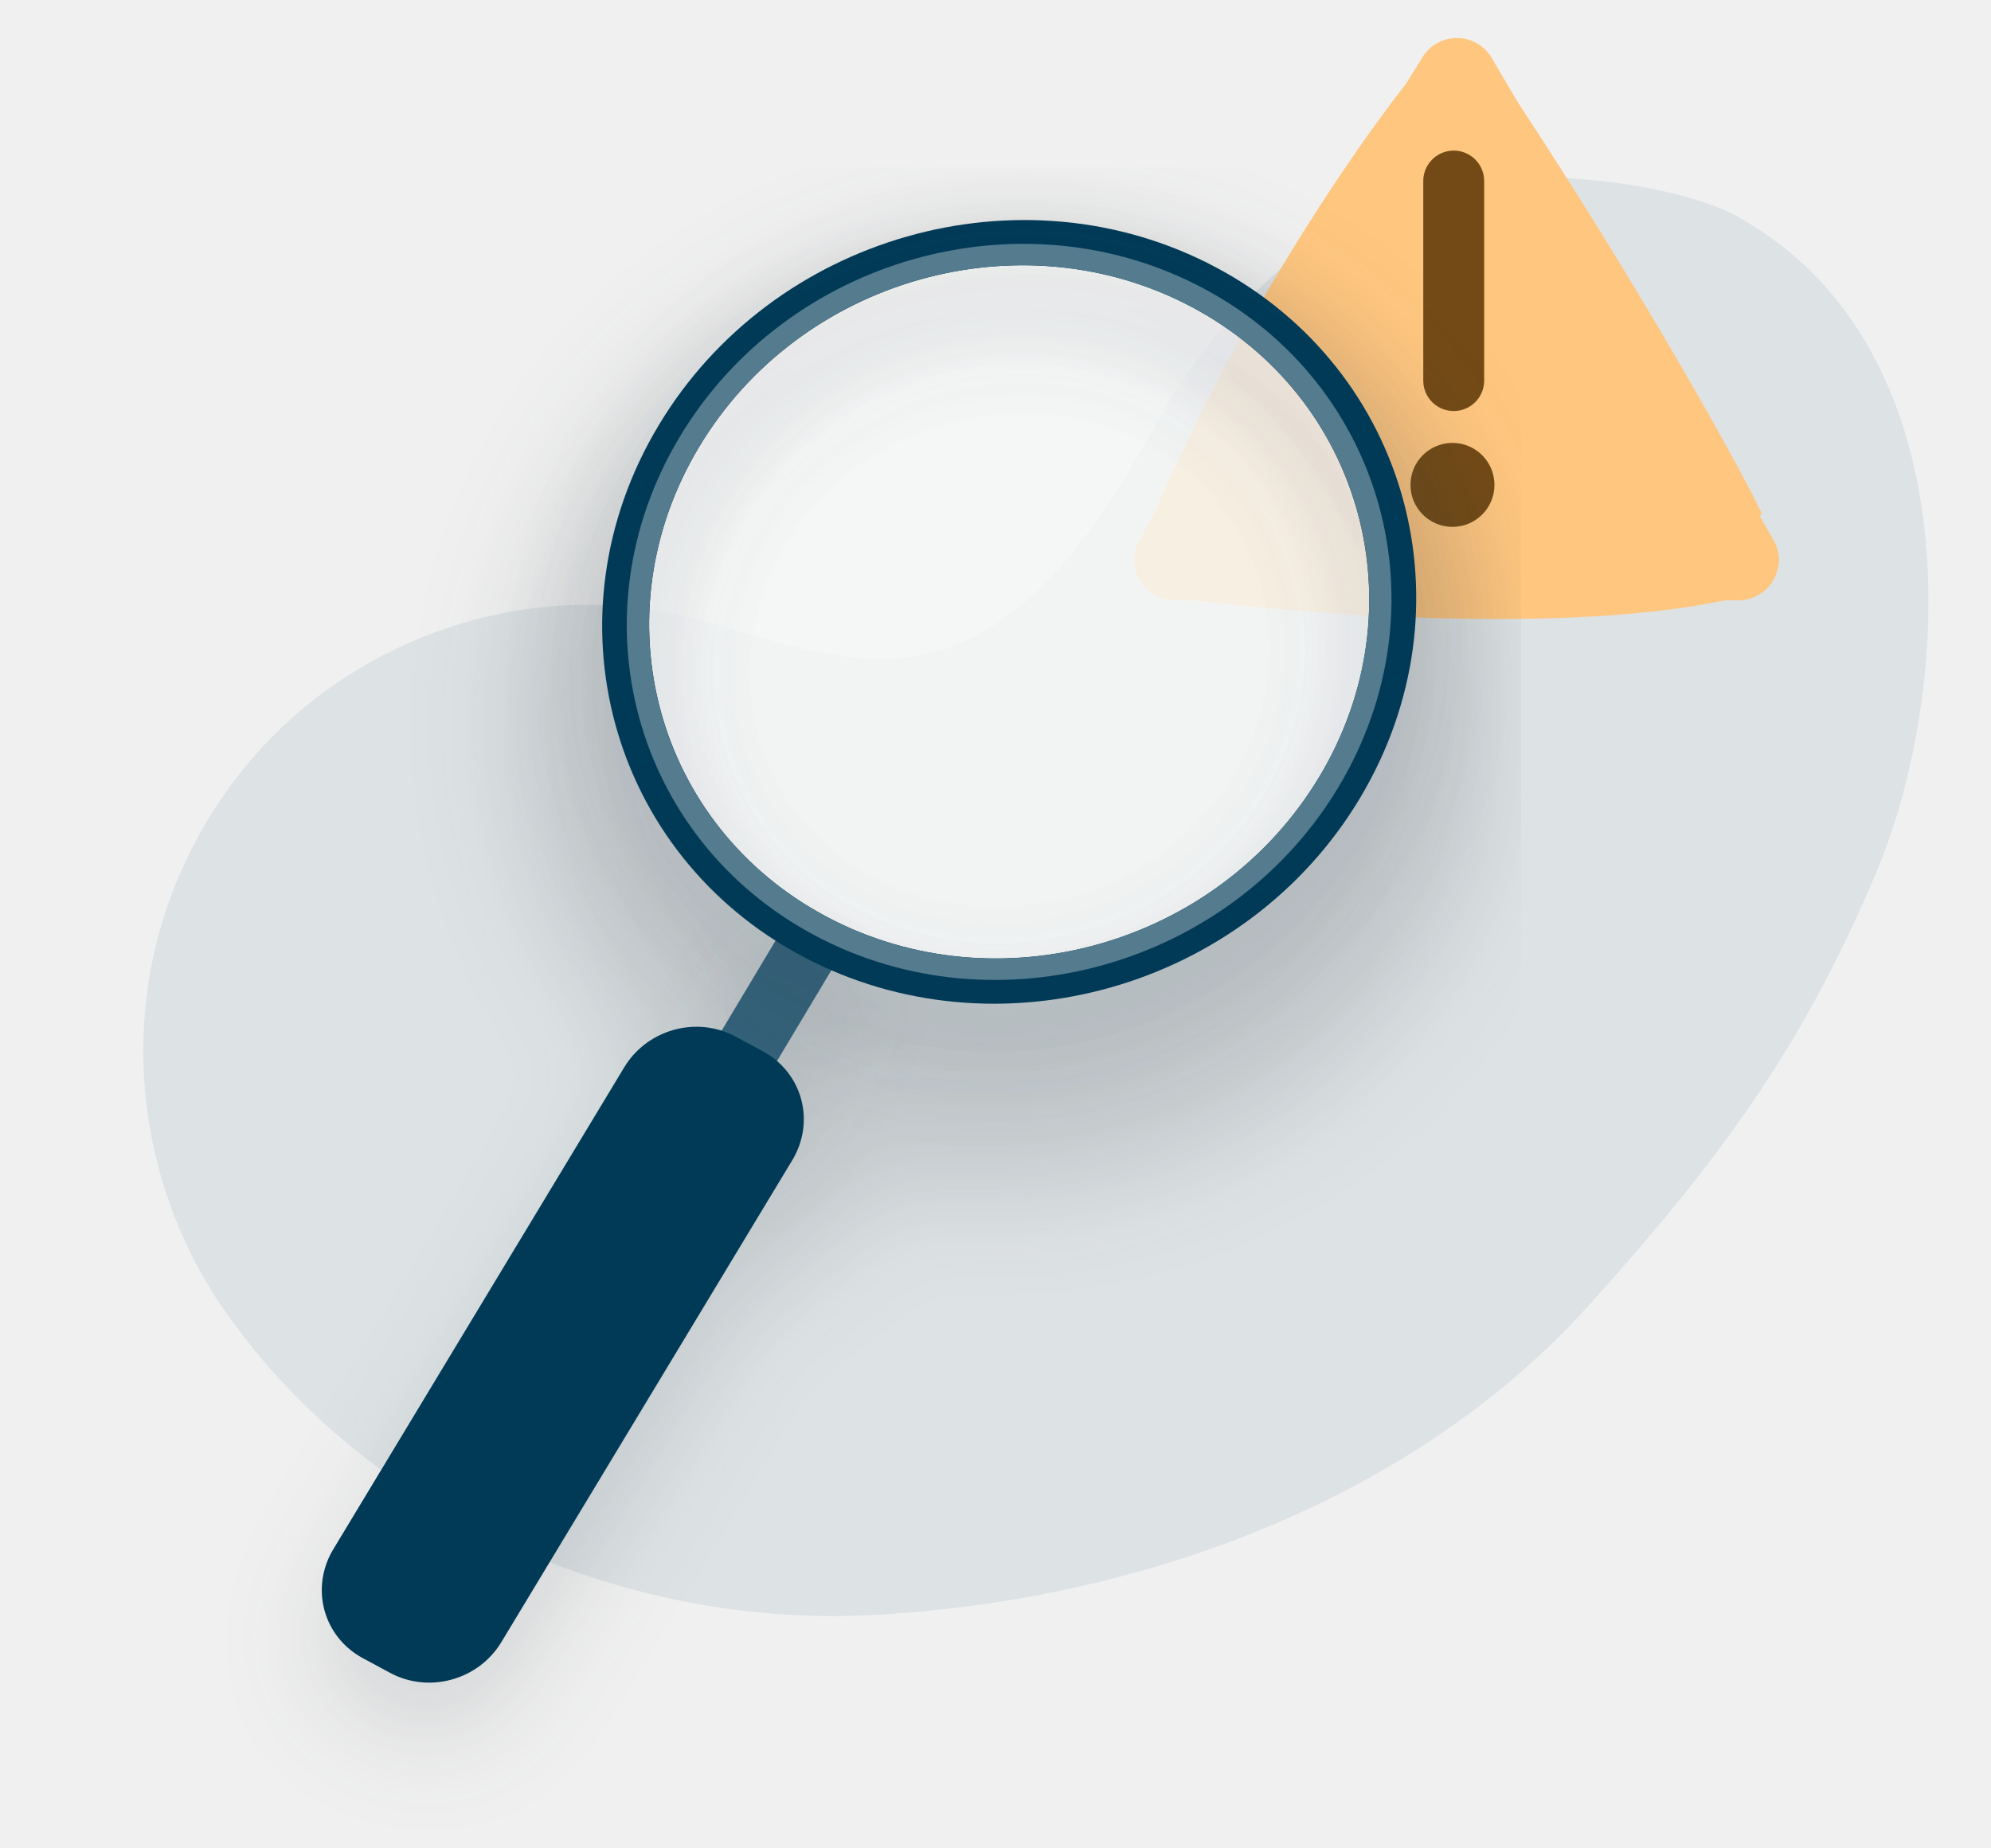
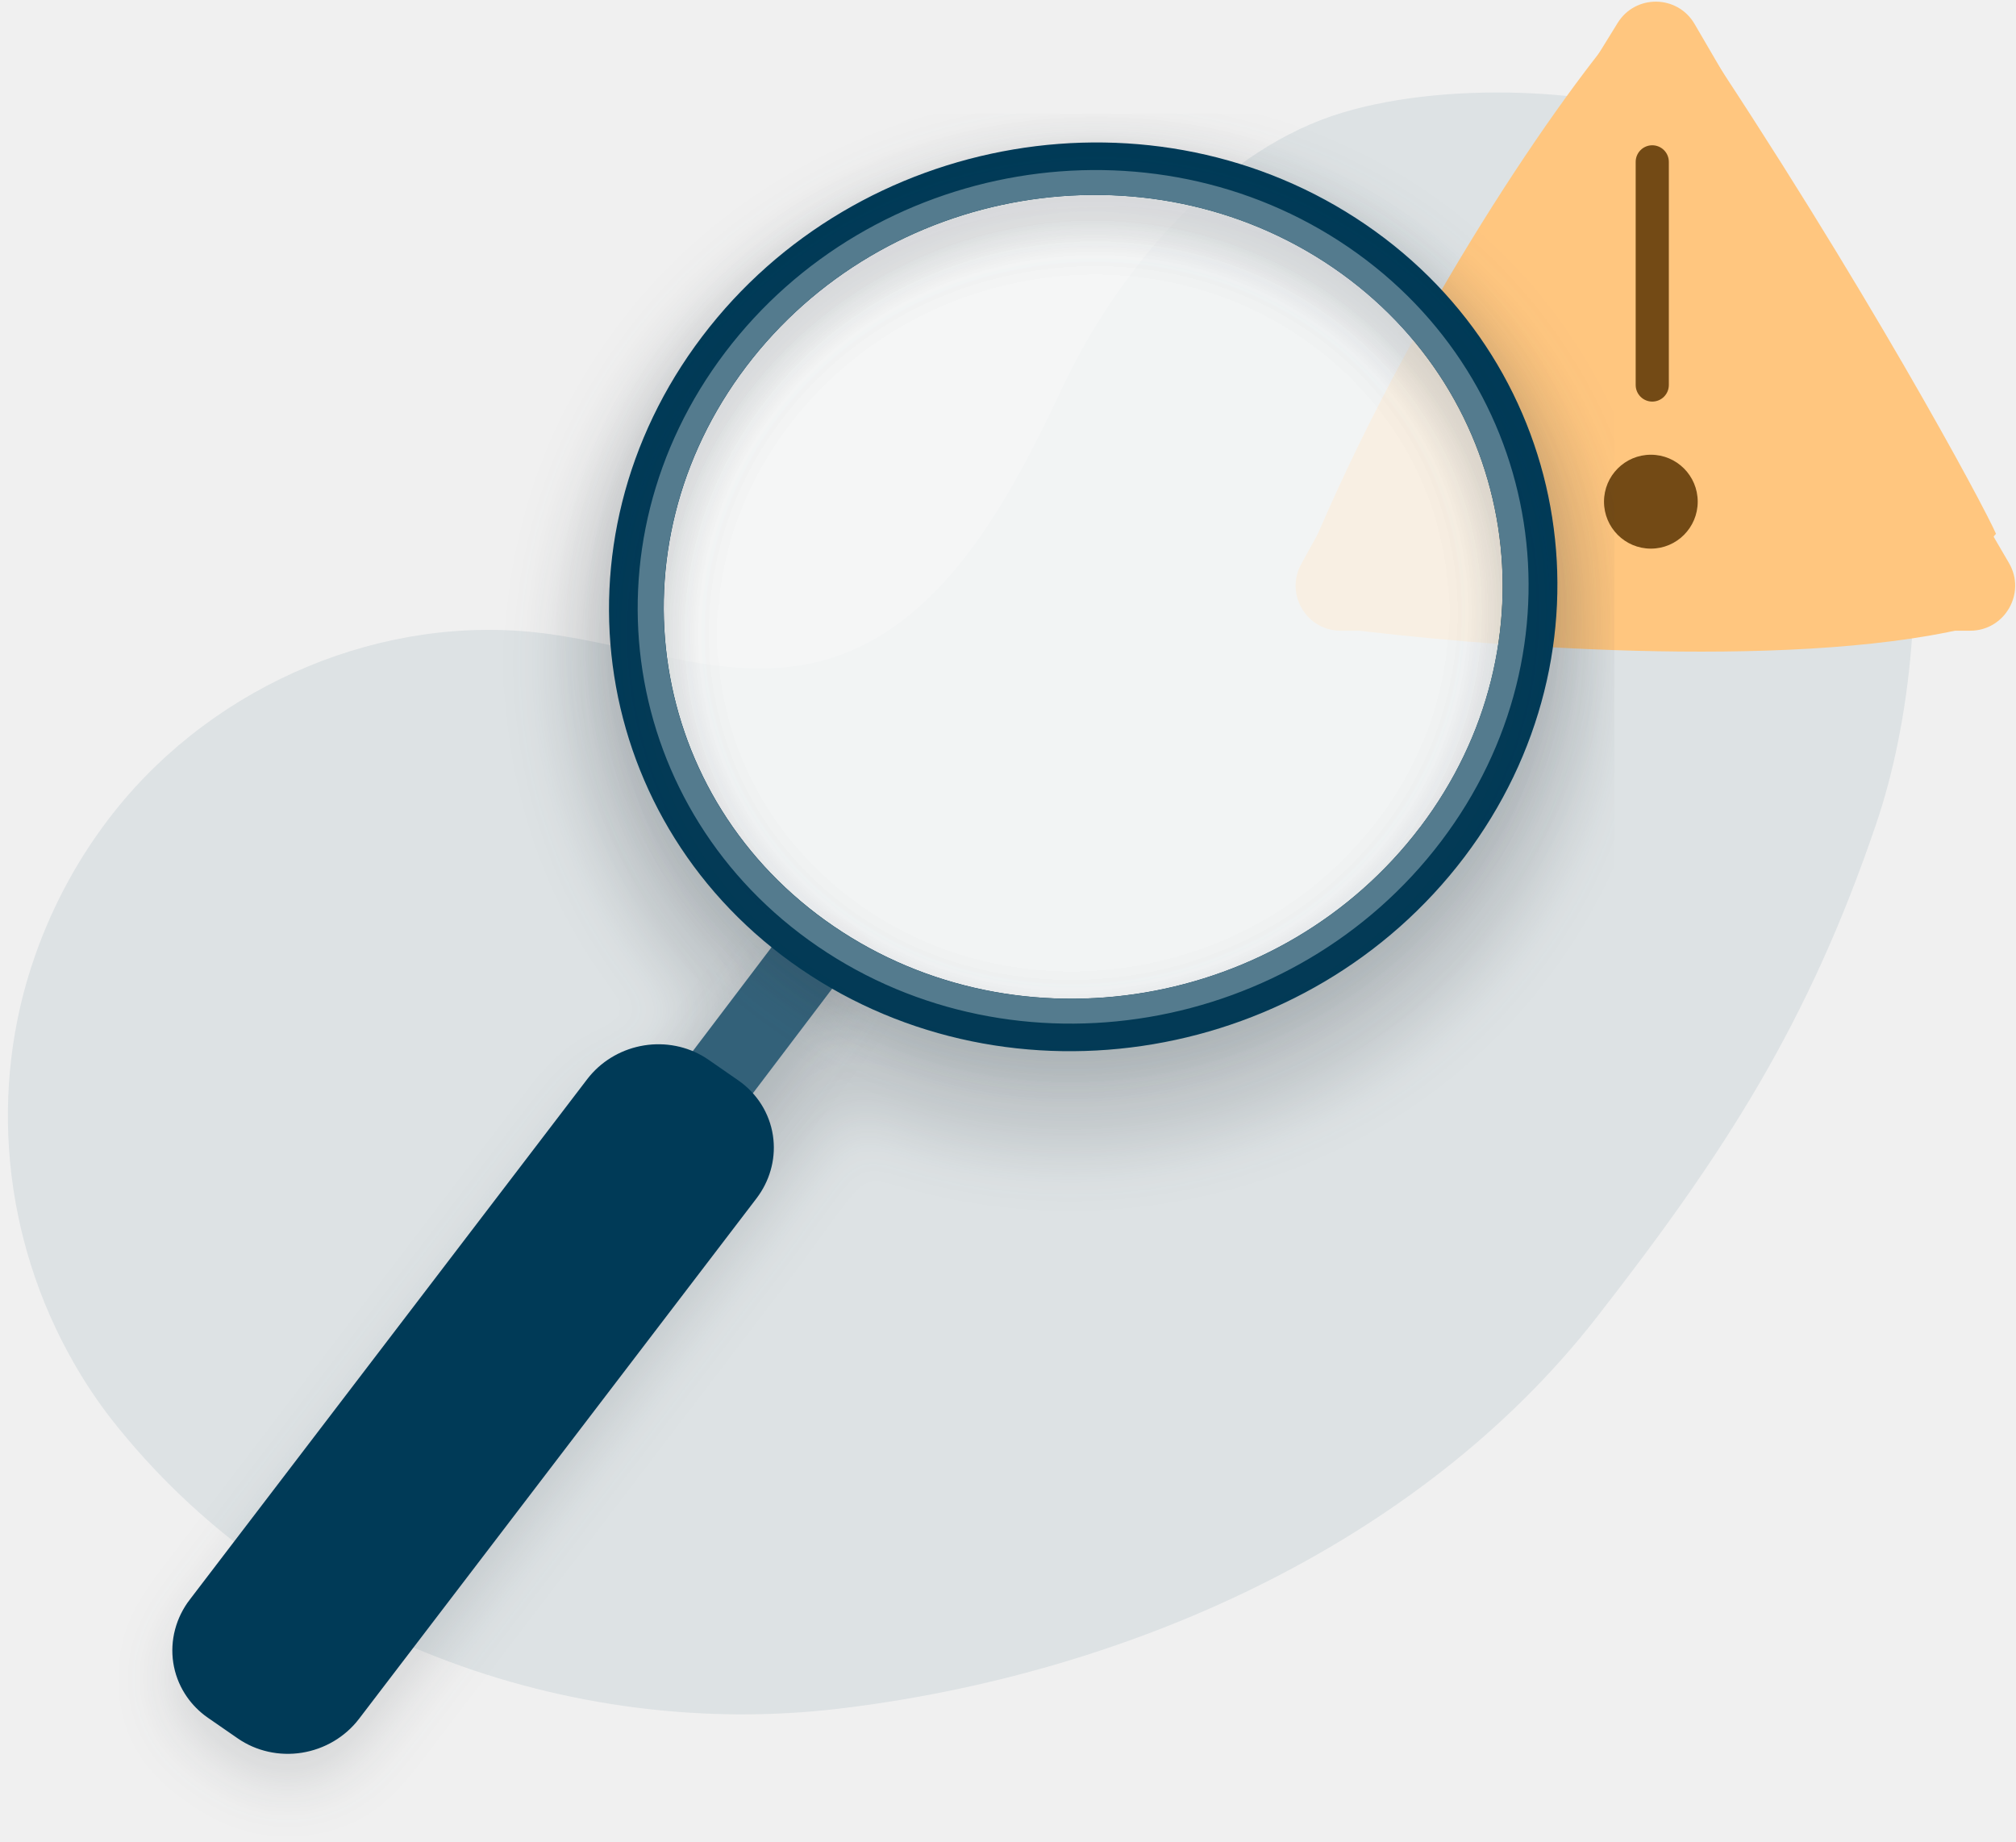
- <svg xmlns="http://www.w3.org/2000/svg" width="153" height="142" viewBox="0 0 153 142" fill="none">
+ <svg xmlns="http://www.w3.org/2000/svg" width="50%" height="140px" viewBox="0 0 231 211" fill="none">
  <g opacity="0.2">
-     <path opacity="0.61" d="M14.521 96.051C10.162 87.063 9.797 76.461 13.803 67.225C15.36 63.624 17.5 60.32 20.131 57.456C27.953 48.954 40.066 44.881 51.187 47.066C57.725 48.345 64.163 51.632 70.72 50.363C79.237 48.704 84.635 40.117 88.99 32.327C93.345 24.538 100.887 16.802 109.304 14.581C117.152 12.513 128.905 14.04 133.651 16.718C151.755 26.925 149.968 53.294 144.198 67.021C138.429 80.747 131.925 89.406 122.093 100.335C108.319 115.645 86.894 123.163 66.769 124.147C47.593 125.082 27.808 116.31 16.895 100.2C16.007 98.879 15.213 97.493 14.521 96.051Z" fill="#547B8E" />
+     <path opacity="0.61" d="M8.446 156.126C0.378 142.048 -1.412 124.9 4.026 109.471C6.139 103.456 9.228 97.856 13.161 92.915C24.857 78.244 43.994 70.269 62.237 72.551C72.96 73.885 83.749 78.485 94.215 75.685C107.807 72.03 115.57 57.496 121.737 44.373C127.903 31.25 139.232 17.853 152.6 13.298C165.065 9.057 184.254 10.202 192.236 14.006C222.682 28.505 222.771 71.461 214.987 94.37C207.204 117.279 197.659 132.055 182.986 150.889C162.429 177.272 128.612 191.888 96.161 195.763C65.239 199.451 32.235 187.469 12.756 162.585C11.17 160.544 9.729 158.385 8.446 156.126Z" fill="#547B8E" />
  </g>
-   <path d="M87.597 42.077C94.038 26.077 104.566 10.303 109.934 4.156L114.349 4.416C126.3 22.192 134.608 37.661 135.387 39.48C134.175 40.749 132.686 46.111 133.31 45.973C120.843 48.882 99.458 47.185 90.195 45.973L87.597 42.077Z" fill="#FFC67F" />
-   <path d="M136.265 41.46L114.641 4.464C113.458 2.439 110.545 2.403 109.311 4.397L97.727 23.116L87.551 41.525C86.405 43.598 87.904 46.14 90.273 46.14H133.58C135.981 46.14 137.477 43.533 136.265 41.46Z" fill="#FFC67F" />
-   <circle cx="111.616" cy="37.271" r="3.227" fill="#734A15" />
-   <path d="M111.712 13.916V29.253" stroke="#734A15" stroke-width="4.68" stroke-linecap="round" />
-   <g filter="url(#filter0_d_12776_7755)">
-     <g filter="url(#filter1_d_12776_7755)">
-       <path d="M63.371 70.719C62.643 70.333 61.948 69.917 61.287 69.48L53.56 82.386C53.084 83.179 53.66 84.333 54.845 84.96C56.03 85.587 57.374 85.457 57.85 84.663L65.576 71.756C64.84 71.45 64.099 71.106 63.371 70.719Z" fill="#336179" />
+   <path d="M149.206 65.488C159.922 38.817 177.435 12.521 186.365 2.275L193.71 2.708C213.591 32.339 227.412 58.127 228.708 61.158C226.692 63.275 224.215 72.213 225.252 71.982C204.512 76.831 168.937 74.003 153.527 71.982L149.206 65.488Z" fill="#FFC67F" />
+   <path d="M230.194 64.506L194.168 2.744C192.211 -0.611 187.394 -0.672 185.354 2.632L166.056 33.881L149.102 64.614C147.207 68.049 149.687 72.261 153.604 72.261H225.753C229.725 72.261 232.199 67.942 230.194 64.506Z" fill="#FFC67F" />
+   <path d="M189.161 62.858C192.126 62.858 194.53 60.449 194.53 57.478C194.53 54.507 192.126 52.099 189.161 52.099C186.196 52.099 183.792 54.507 183.792 57.478C183.792 60.449 186.196 62.858 189.161 62.858Z" fill="#734A15" />
+   <path d="M189.321 18.544V44.111" stroke="#734A15" stroke-width="3.799" stroke-linecap="round" />
+   <g filter="url(#filter0_d_2_151)">
+     <g filter="url(#filter1_d_2_151)">
+       <path d="M95.199 106.52C94.02 105.715 92.903 104.866 91.849 103.985L76.093 124.768C75.123 126.044 75.894 128.143 77.814 129.451C79.734 130.759 82.073 130.79 83.043 129.512L98.796 108.73C97.588 108.062 96.379 107.327 95.199 106.52Z" fill="#336179" />
    </g>
-     <path opacity="0.8" d="M63.523 70.46C50.353 63.47 45.955 47.31 53.701 34.365C61.447 21.421 78.403 16.594 91.574 23.584C104.744 30.574 109.141 46.734 101.395 59.678C93.649 72.623 76.693 77.45 63.523 70.46Z" fill="white" />
-     <g filter="url(#filter2_d_12776_7755)">
-       <path d="M104.511 61.344C95.753 75.977 76.582 81.431 61.695 73.526C46.808 65.621 41.839 47.353 50.598 32.72C59.356 18.088 78.527 12.632 93.415 20.537C108.304 28.441 113.26 46.715 104.511 61.344ZM101.4 59.692C109.147 46.748 104.752 30.588 91.584 23.596C78.416 16.604 61.458 21.429 53.711 34.372C45.963 47.316 50.357 63.476 63.526 70.469C76.696 77.461 93.645 72.636 101.394 59.693L101.4 59.692Z" fill="#003A57" />
+     <path opacity="0.8" d="M95.511 106.102C74.177 91.534 69.688 62.827 85.484 41.984C101.28 21.14 131.38 16.052 152.713 30.62C174.047 45.188 178.536 73.894 162.74 94.738C146.944 115.582 116.844 120.67 95.511 106.102Z" fill="white" />
+     <g filter="url(#filter2_d_2_151)">
+       <path d="M167.785 98.206C149.925 121.768 115.895 127.515 91.781 111.041C67.667 94.568 62.596 62.117 80.456 38.555C98.316 14.994 132.346 9.245 156.462 25.718C180.579 42.191 185.627 74.648 167.785 98.206ZM162.745 94.763C178.543 73.921 174.058 45.214 152.728 30.643C131.399 16.073 101.297 21.156 85.499 41.998C69.701 62.84 74.183 91.546 95.515 106.118C116.847 120.69 146.935 115.605 162.736 94.765L162.745 94.763Z" fill="#003A57" />
    </g>
-     <g filter="url(#filter3_d_12776_7755)">
-       <path d="M102.868 60.477C94.64 74.222 76.635 79.345 62.651 71.92C48.667 64.496 44 47.335 52.227 33.59C60.455 19.844 78.461 14.722 92.445 22.146C106.429 29.57 111.096 46.732 102.868 60.477ZM101.393 59.694C109.14 46.75 104.745 30.589 91.577 23.597C78.409 16.605 61.451 21.43 53.704 34.374C45.956 47.318 50.35 63.477 63.519 70.47C76.689 77.463 93.644 72.636 101.393 59.694V59.694Z" fill="#547B8E" />
+     <g filter="url(#filter3_d_2_151)">
+       <path d="M165.123 96.397C148.345 118.529 116.383 123.926 93.732 108.454C71.081 92.982 66.318 62.499 83.096 40.365C99.873 18.231 131.836 12.836 154.487 28.308C177.138 43.78 181.901 74.265 165.123 96.397ZM162.733 94.764C178.531 73.922 174.046 45.215 152.716 30.645C131.387 16.074 101.284 21.158 85.487 42C69.688 62.842 74.171 91.547 95.503 106.12C116.835 120.692 146.932 115.605 162.733 94.764Z" fill="#547B8E" />
    </g>
-     <path d="M52.039 80.046C50.762 80.397 49.649 81.189 48.916 82.272L48.774 82.493L48.773 82.495L26.408 119.553L26.279 119.778C25.99 120.31 25.796 120.887 25.707 121.482L25.676 121.737C25.618 122.334 25.666 122.935 25.821 123.513C25.998 124.174 26.31 124.791 26.738 125.327C27.113 125.795 27.569 126.192 28.084 126.504L28.308 126.633L30.416 127.769C31.024 128.097 31.693 128.303 32.386 128.378C33.079 128.453 33.782 128.395 34.458 128.209C35.133 128.024 35.769 127.713 36.329 127.295C36.889 126.876 37.364 126.355 37.724 125.762L37.726 125.76L60.091 88.701L60.091 88.7C60.818 87.502 61.035 86.078 60.677 84.742C60.318 83.405 59.418 82.286 58.19 81.624L56.081 80.486L55.848 80.368C54.673 79.808 53.316 79.695 52.039 80.046Z" fill="#003A57" stroke="#003A57" stroke-width="1.848" />
+     <path d="M73.934 120.513C71.686 120.871 69.634 122.015 68.177 123.73L67.895 124.08L67.891 124.085L22.347 183.72L22.345 183.72C21.617 184.668 21.087 185.743 20.785 186.887C20.483 188.033 20.417 189.221 20.594 190.386C20.772 191.549 21.189 192.662 21.818 193.657C22.369 194.53 23.07 195.296 23.891 195.928L24.251 196.19L27.662 198.55C28.637 199.227 29.741 199.706 30.909 199.965C32.078 200.225 33.293 200.26 34.482 200.071C35.671 199.88 36.815 199.468 37.85 198.857C38.886 198.246 39.795 197.447 40.523 196.501L40.524 196.499L86.073 136.862L86.337 136.497C87.616 134.649 88.158 132.406 87.821 130.2C87.462 127.847 86.138 125.762 84.167 124.396L80.753 122.029L80.378 121.785C78.477 120.604 76.181 120.154 73.934 120.513Z" fill="#003A57" stroke="#003A57" stroke-width="1.5" />
  </g>
  <defs>
-     <filter id="filter0_d_12776_7755" x="16.729" y="12.912" width="100.102" height="128.423" filterUnits="userSpaceOnUse" color-interpolation-filters="sRGB">
+     <filter id="filter0_d_2_151" x="13.252" y="13.074" width="171.695" height="197.608" filterUnits="userSpaceOnUse" color-interpolation-filters="sRGB">
      <feFlood flood-opacity="0" result="BackgroundImageFix" />
      <feColorMatrix in="SourceAlpha" type="matrix" values="0 0 0 0 0 0 0 0 0 0 0 0 0 0 0 0 0 0 127 0" result="hardAlpha" />
-       <feOffset dy="4" />
-       <feGaussianBlur stdDeviation="4" />
+       <feOffset dy="3.247" />
+       <feGaussianBlur stdDeviation="3.247" />
      <feColorMatrix type="matrix" values="0 0 0 0 0.184 0 0 0 0 0.224 0 0 0 0 0.255 0 0 0 0.15 0" />
-       <feBlend mode="normal" in2="BackgroundImageFix" result="effect1_dropShadow_12776_7755" />
-       <feBlend mode="normal" in="SourceGraphic" in2="effect1_dropShadow_12776_7755" result="shape" />
+       <feBlend mode="normal" in2="BackgroundImageFix" result="effect1_dropShadow_2_151" />
+       <feBlend mode="normal" in="SourceGraphic" in2="effect1_dropShadow_2_151" result="shape" />
    </filter>
-     <filter id="filter1_d_12776_7755" x="46.002" y="65.784" width="26.965" height="30.659" filterUnits="userSpaceOnUse" color-interpolation-filters="sRGB">
+     <filter id="filter1_d_2_151" x="69.674" y="100.985" width="35.123" height="38.466" filterUnits="userSpaceOnUse" color-interpolation-filters="sRGB">
      <feFlood flood-opacity="0" result="BackgroundImageFix" />
      <feColorMatrix in="SourceAlpha" type="matrix" values="0 0 0 0 0 0 0 0 0 0 0 0 0 0 0 0 0 0 127 0" result="hardAlpha" />
-       <feOffset dy="3.695" />
-       <feGaussianBlur stdDeviation="3.695" />
+       <feOffset dy="3" />
+       <feGaussianBlur stdDeviation="3" />
      <feColorMatrix type="matrix" values="0 0 0 0 0.184 0 0 0 0 0.224 0 0 0 0 0.255 0 0 0 0.15 0" />
-       <feBlend mode="normal" in2="BackgroundImageFix" result="effect1_dropShadow_12776_7755" />
-       <feBlend mode="normal" in="SourceGraphic" in2="effect1_dropShadow_12776_7755" result="shape" />
+       <feBlend mode="normal" in2="BackgroundImageFix" result="effect1_dropShadow_2_151" />
+       <feBlend mode="normal" in="SourceGraphic" in2="effect1_dropShadow_2_151" result="shape" />
    </filter>
-     <filter id="filter2_d_12776_7755" x="38.883" y="13.217" width="77.339" height="75.021" filterUnits="userSpaceOnUse" color-interpolation-filters="sRGB">
+     <filter id="filter2_d_2_151" x="63.782" y="13.321" width="120.672" height="116.118" filterUnits="userSpaceOnUse" color-interpolation-filters="sRGB">
      <feFlood flood-opacity="0" result="BackgroundImageFix" />
      <feColorMatrix in="SourceAlpha" type="matrix" values="0 0 0 0 0 0 0 0 0 0 0 0 0 0 0 0 0 0 127 0" result="hardAlpha" />
-       <feOffset dy="3.695" />
-       <feGaussianBlur stdDeviation="3.695" />
+       <feOffset dy="3" />
+       <feGaussianBlur stdDeviation="3" />
      <feColorMatrix type="matrix" values="0 0 0 0 0.184 0 0 0 0 0.224 0 0 0 0 0.255 0 0 0 0.15 0" />
-       <feBlend mode="normal" in2="BackgroundImageFix" result="effect1_dropShadow_12776_7755" />
-       <feBlend mode="normal" in="SourceGraphic" in2="effect1_dropShadow_12776_7755" result="shape" />
+       <feBlend mode="normal" in2="BackgroundImageFix" result="effect1_dropShadow_2_151" />
+       <feBlend mode="normal" in="SourceGraphic" in2="effect1_dropShadow_2_151" result="shape" />
    </filter>
-     <filter id="filter3_d_12776_7755" x="40.775" y="15.046" width="73.547" height="71.365" filterUnits="userSpaceOnUse" color-interpolation-filters="sRGB">
+     <filter id="filter3_d_2_151" x="67.067" y="16.481" width="114.084" height="109.799" filterUnits="userSpaceOnUse" color-interpolation-filters="sRGB">
      <feFlood flood-opacity="0" result="BackgroundImageFix" />
      <feColorMatrix in="SourceAlpha" type="matrix" values="0 0 0 0 0 0 0 0 0 0 0 0 0 0 0 0 0 0 127 0" result="hardAlpha" />
-       <feOffset dy="3.695" />
-       <feGaussianBlur stdDeviation="3.695" />
+       <feOffset dy="3" />
+       <feGaussianBlur stdDeviation="3" />
      <feColorMatrix type="matrix" values="0 0 0 0 0.184 0 0 0 0 0.224 0 0 0 0 0.255 0 0 0 0.15 0" />
-       <feBlend mode="normal" in2="BackgroundImageFix" result="effect1_dropShadow_12776_7755" />
-       <feBlend mode="normal" in="SourceGraphic" in2="effect1_dropShadow_12776_7755" result="shape" />
+       <feBlend mode="normal" in2="BackgroundImageFix" result="effect1_dropShadow_2_151" />
+       <feBlend mode="normal" in="SourceGraphic" in2="effect1_dropShadow_2_151" result="shape" />
    </filter>
  </defs>
</svg>
